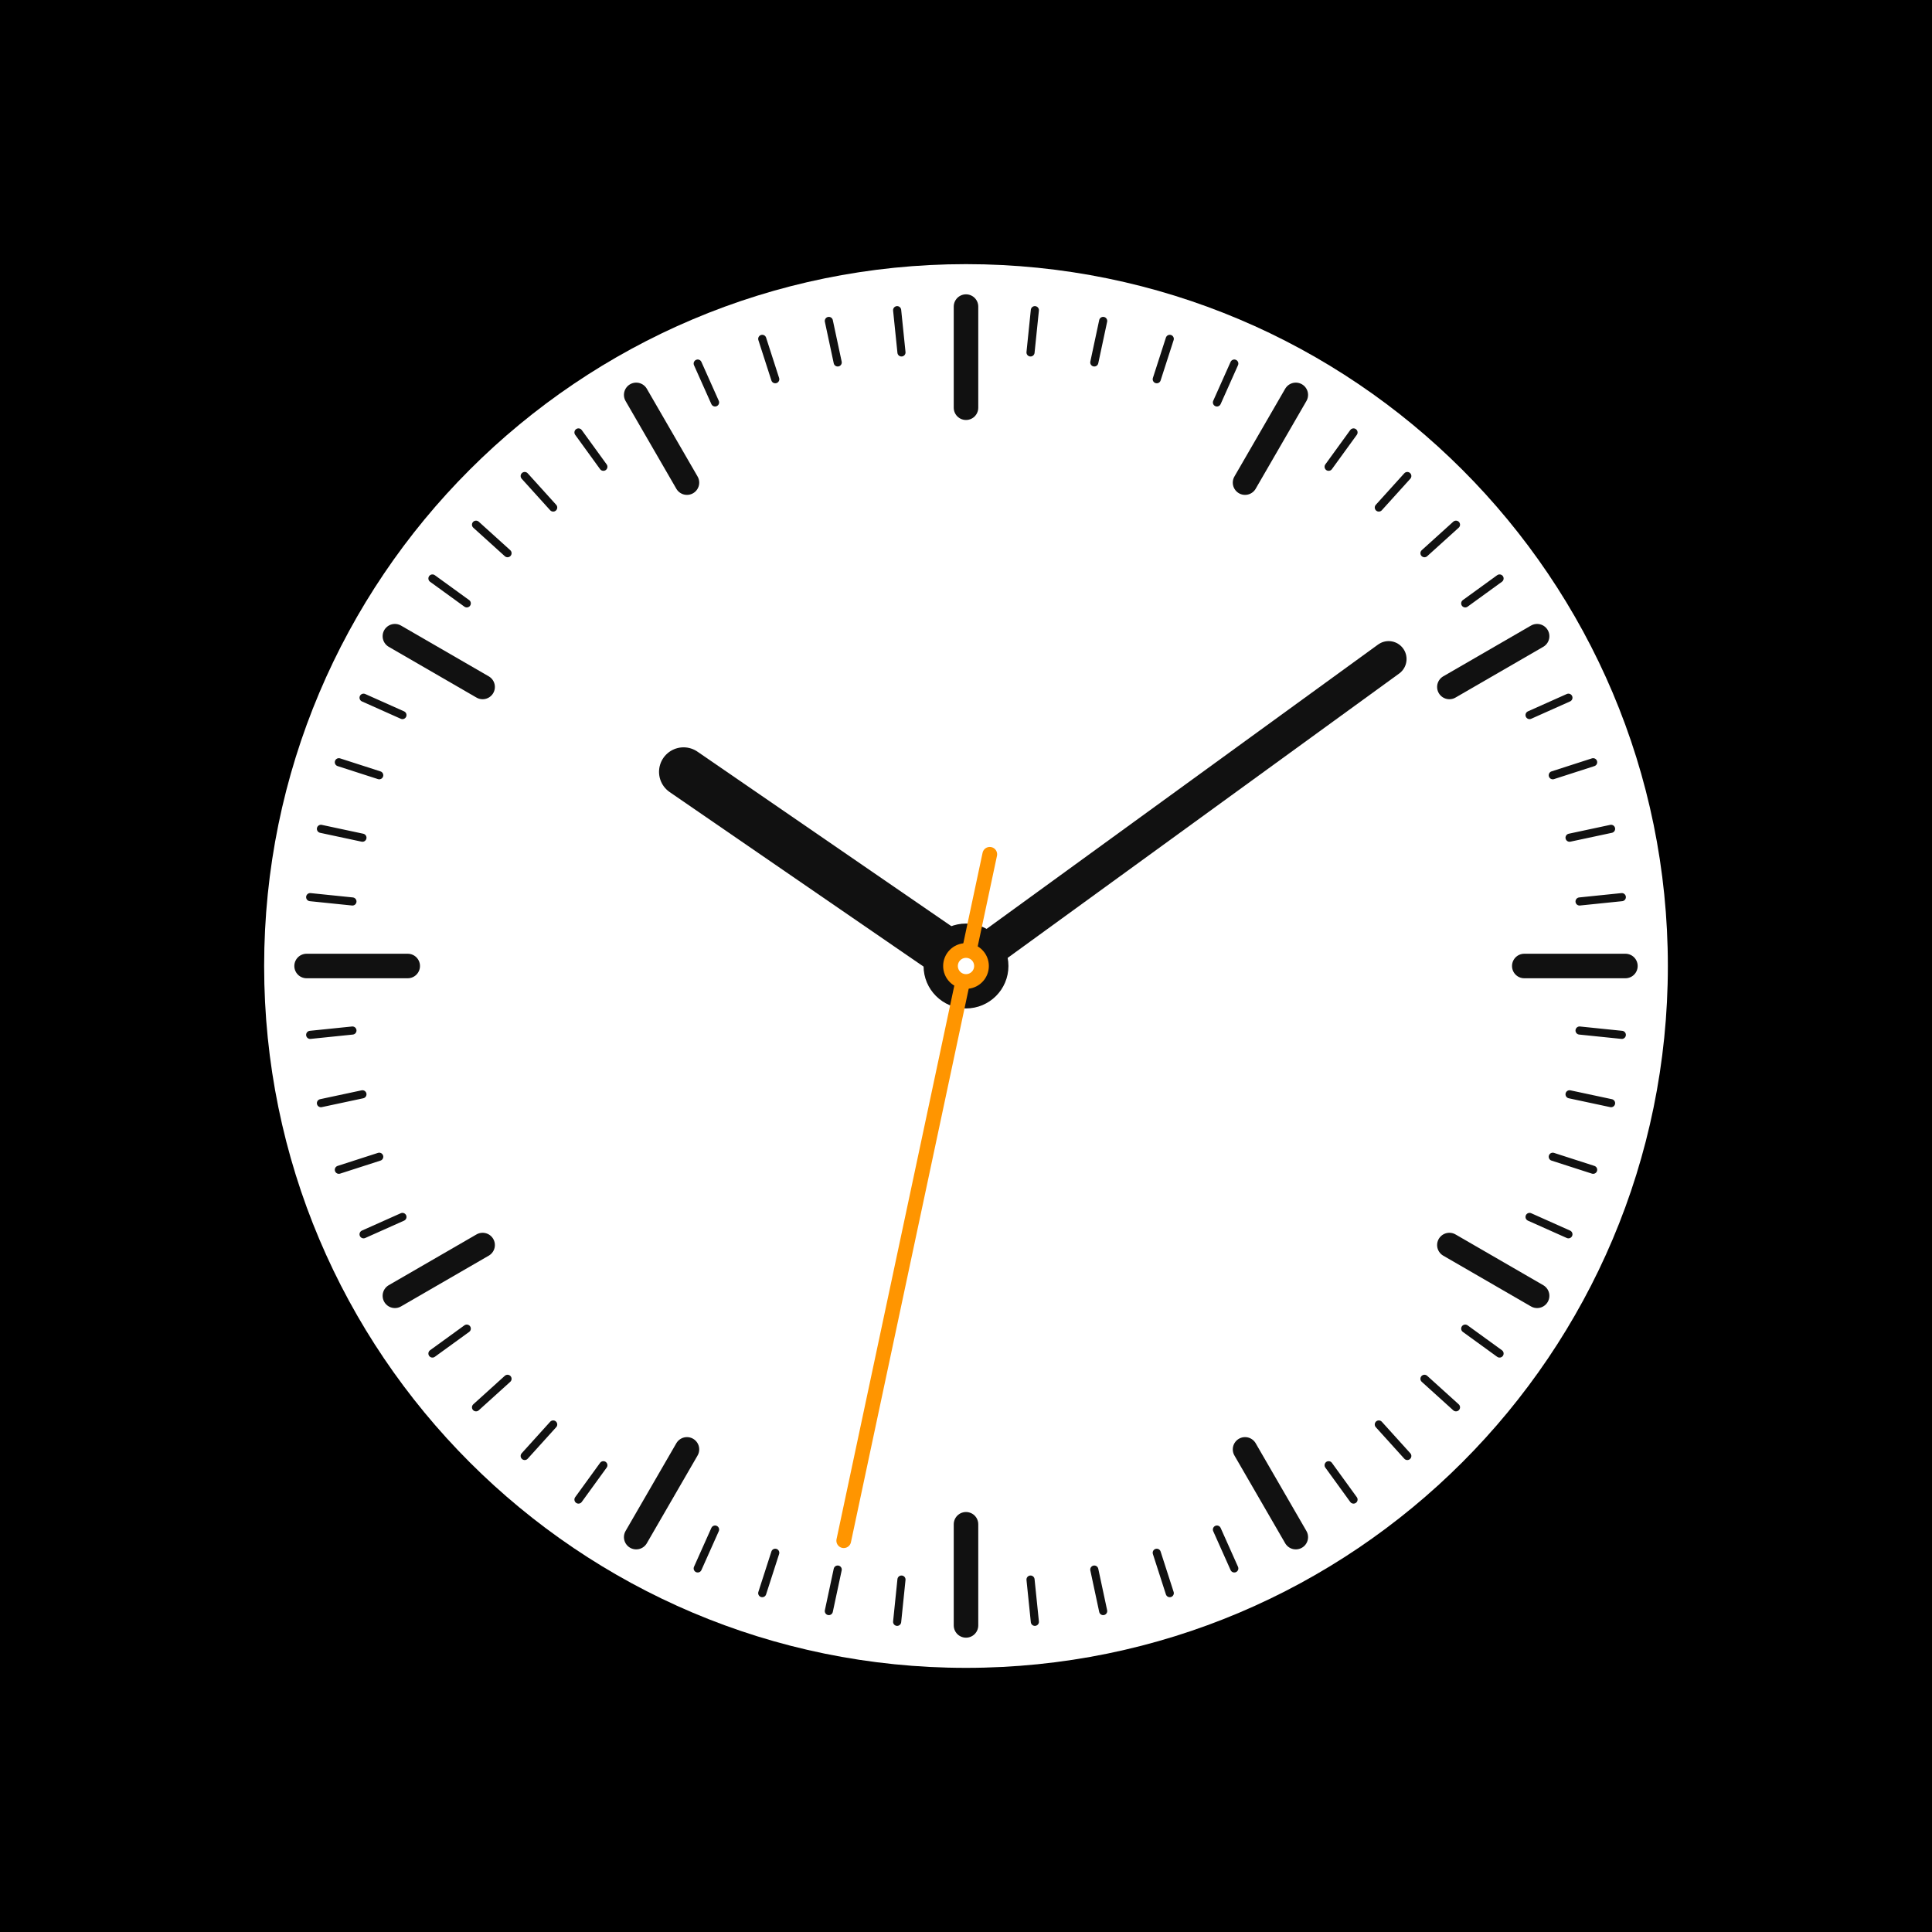
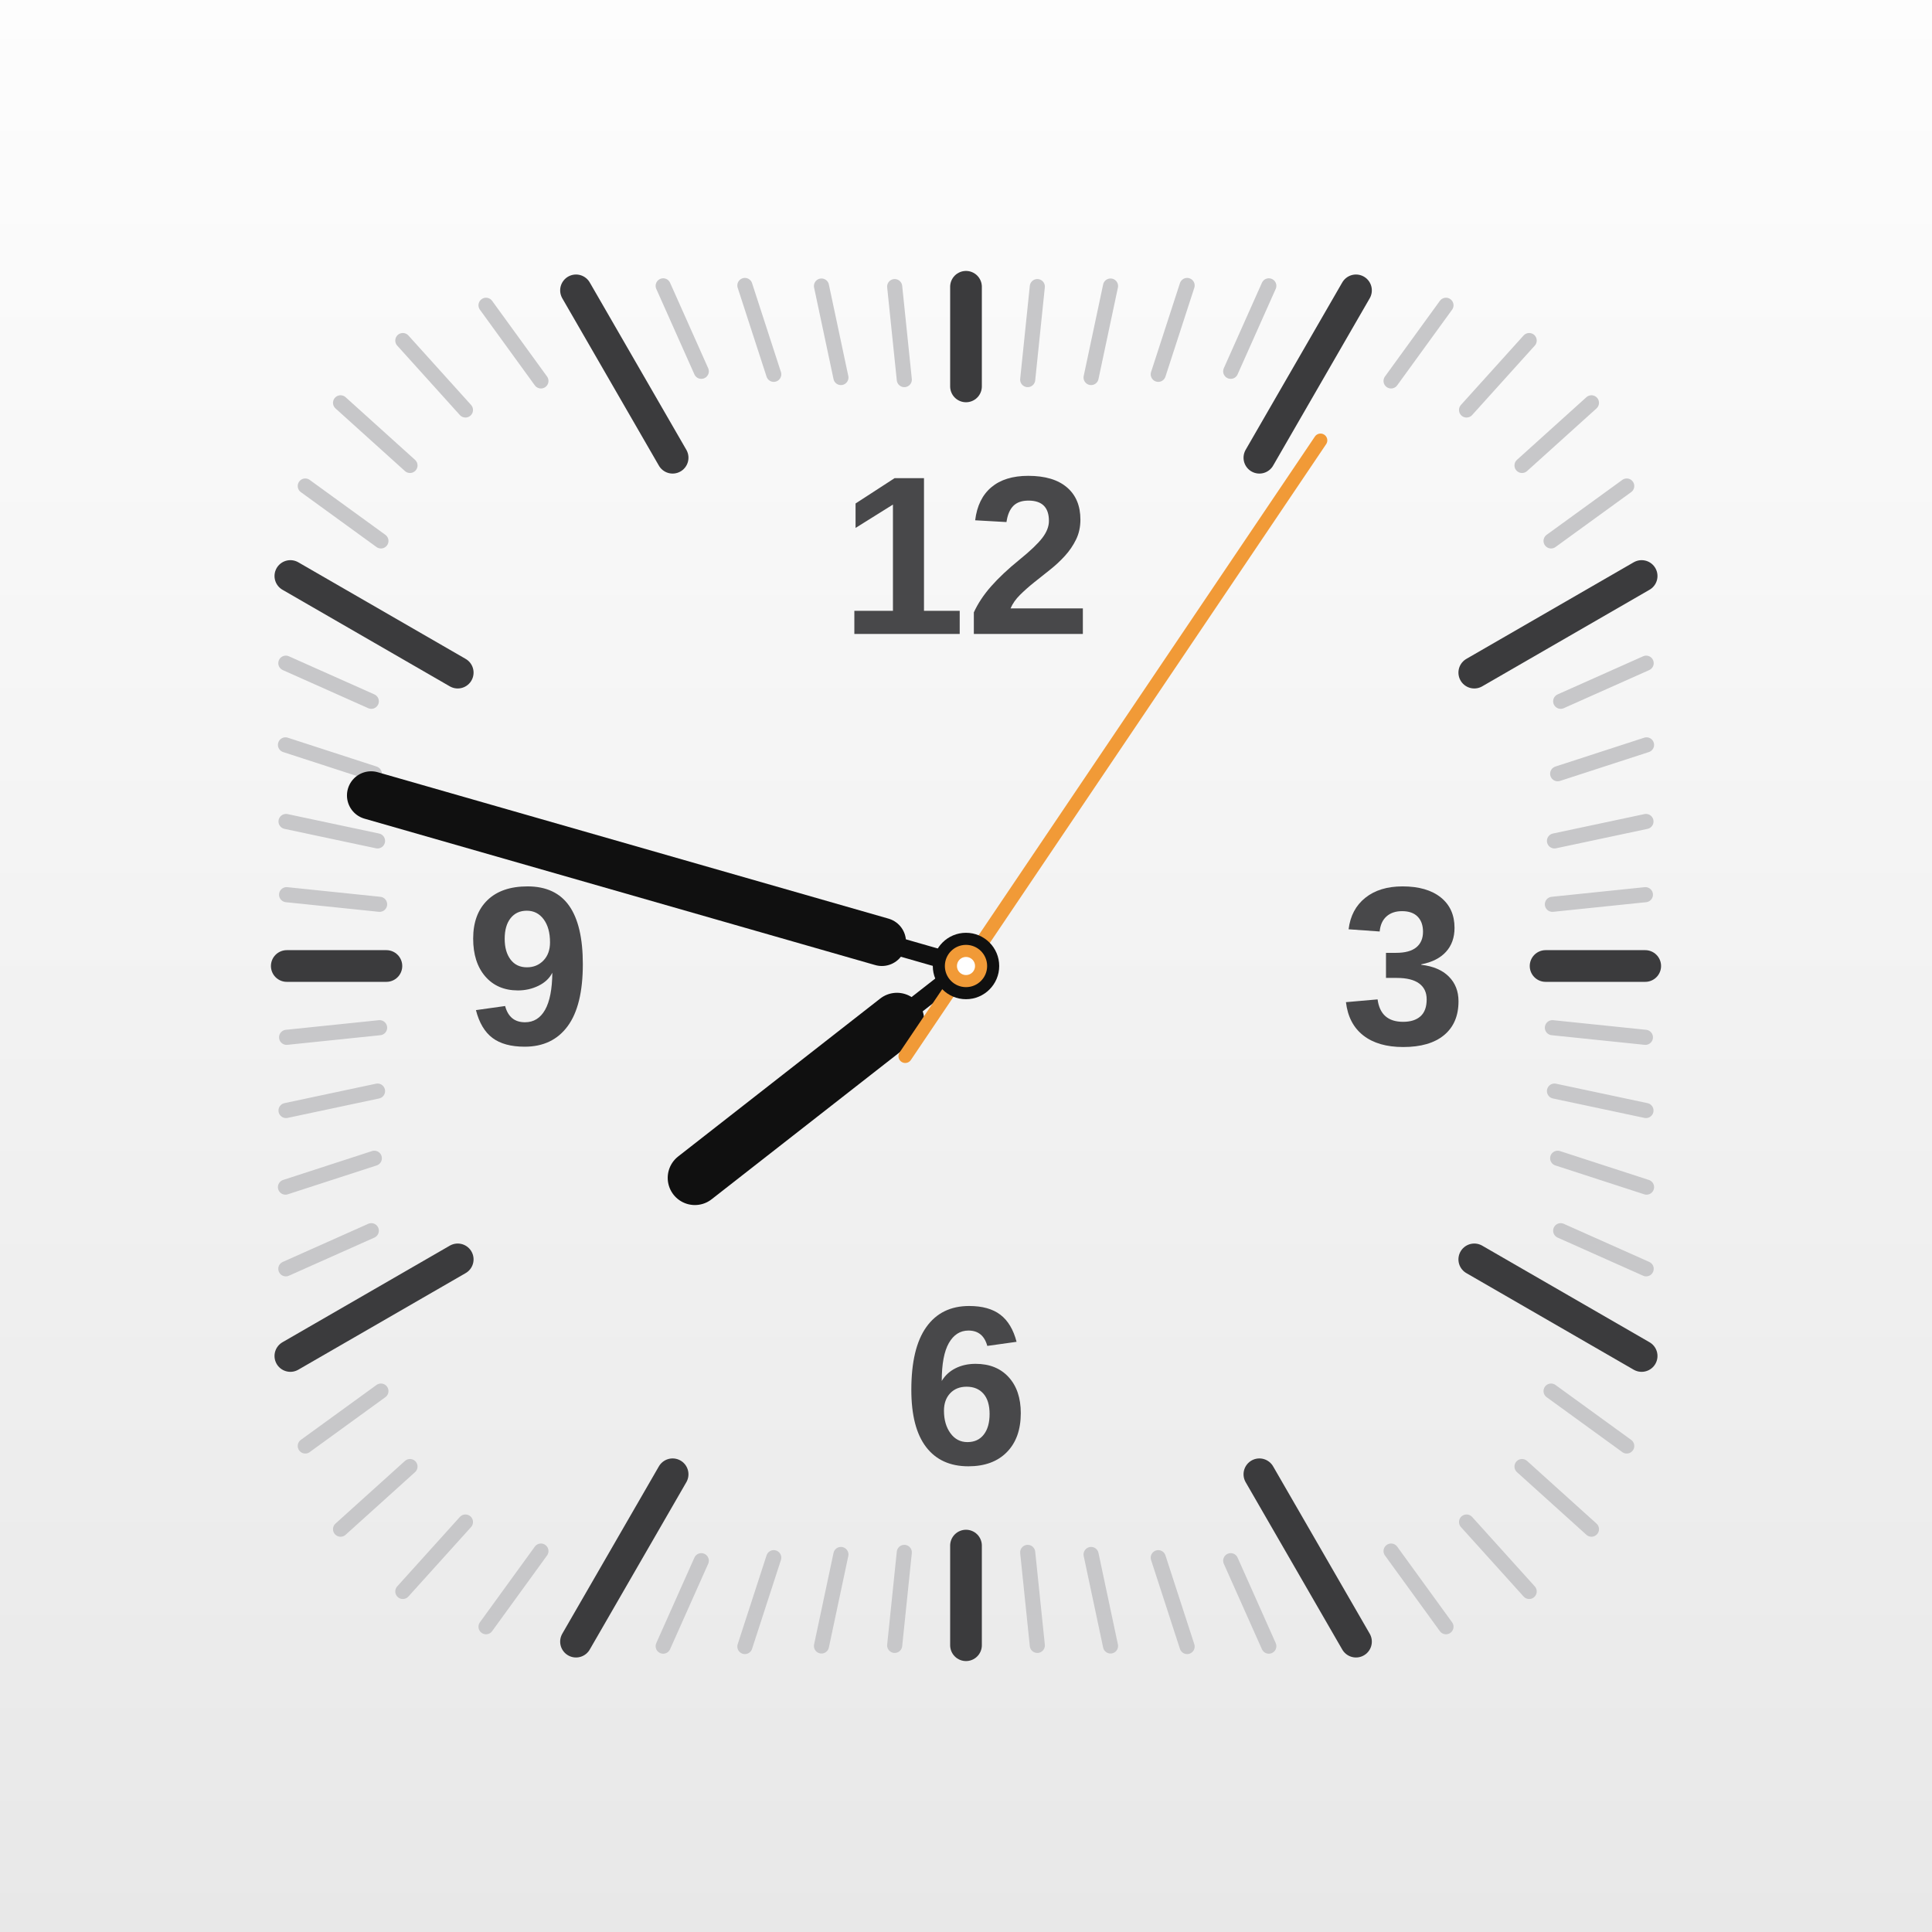
<svg xmlns="http://www.w3.org/2000/svg" viewBox="0 0 1024 1024" width="1024" height="1024">
-   <rect width="1024" height="1024" fill="#000" />
-   <circle cx="512" cy="512" r="372" fill="#fff" />
-   <g stroke="#111" stroke-linecap="round">
-     <line x1="512.0" y1="162.5" x2="512.0" y2="216.1" stroke-width="13.0" />
-     <line x1="548.5" y1="164.4" x2="546.2" y2="186.8" stroke-width="4.3" />
-     <line x1="584.7" y1="170.1" x2="580.0" y2="192.1" stroke-width="4.3" />
-     <line x1="620.0" y1="179.6" x2="613.1" y2="201.0" stroke-width="4.3" />
-     <line x1="654.2" y1="192.7" x2="645.0" y2="213.3" stroke-width="4.3" />
-     <line x1="686.8" y1="209.3" x2="659.9" y2="255.8" stroke-width="13.0" />
-     <line x1="717.4" y1="229.2" x2="704.2" y2="247.4" stroke-width="4.3" />
-     <line x1="745.9" y1="252.3" x2="730.8" y2="269.0" stroke-width="4.3" />
-     <line x1="771.7" y1="278.1" x2="755.0" y2="293.2" stroke-width="4.3" />
-     <line x1="794.8" y1="306.6" x2="776.6" y2="319.8" stroke-width="4.3" />
-     <line x1="814.7" y1="337.2" x2="768.2" y2="364.1" stroke-width="13.0" />
-     <line x1="831.3" y1="369.8" x2="810.7" y2="379.0" stroke-width="4.3" />
-     <line x1="844.4" y1="404.0" x2="823.0" y2="410.9" stroke-width="4.3" />
-     <line x1="853.9" y1="439.3" x2="831.9" y2="444.0" stroke-width="4.3" />
-     <line x1="859.6" y1="475.5" x2="837.2" y2="477.8" stroke-width="4.3" />
-     <line x1="861.5" y1="512.0" x2="807.9" y2="512.0" stroke-width="13.0" />
-     <line x1="859.6" y1="548.5" x2="837.2" y2="546.2" stroke-width="4.3" />
-     <line x1="853.9" y1="584.7" x2="831.9" y2="580.0" stroke-width="4.3" />
-     <line x1="844.4" y1="620.0" x2="823.0" y2="613.1" stroke-width="4.3" />
-     <line x1="831.3" y1="654.2" x2="810.7" y2="645.0" stroke-width="4.3" />
-     <line x1="814.7" y1="686.8" x2="768.2" y2="659.9" stroke-width="13.0" />
-     <line x1="794.8" y1="717.4" x2="776.6" y2="704.2" stroke-width="4.3" />
-     <line x1="771.7" y1="745.9" x2="755.0" y2="730.8" stroke-width="4.3" />
-     <line x1="745.9" y1="771.7" x2="730.8" y2="755.0" stroke-width="4.3" />
-     <line x1="717.4" y1="794.8" x2="704.2" y2="776.6" stroke-width="4.3" />
-     <line x1="686.8" y1="814.7" x2="659.9" y2="768.2" stroke-width="13.0" />
-     <line x1="654.2" y1="831.3" x2="645.0" y2="810.7" stroke-width="4.3" />
-     <line x1="620.0" y1="844.4" x2="613.1" y2="823.0" stroke-width="4.3" />
-     <line x1="584.7" y1="853.9" x2="580.0" y2="831.9" stroke-width="4.3" />
-     <line x1="548.5" y1="859.6" x2="546.2" y2="837.2" stroke-width="4.3" />
-     <line x1="512.0" y1="861.5" x2="512.0" y2="807.9" stroke-width="13.0" />
-     <line x1="475.5" y1="859.6" x2="477.8" y2="837.2" stroke-width="4.3" />
-     <line x1="439.3" y1="853.9" x2="444.0" y2="831.9" stroke-width="4.3" />
-     <line x1="404.0" y1="844.4" x2="410.9" y2="823.0" stroke-width="4.3" />
-     <line x1="369.8" y1="831.3" x2="379.0" y2="810.7" stroke-width="4.3" />
-     <line x1="337.2" y1="814.7" x2="364.1" y2="768.2" stroke-width="13.0" />
-     <line x1="306.6" y1="794.8" x2="319.8" y2="776.6" stroke-width="4.3" />
-     <line x1="278.1" y1="771.7" x2="293.2" y2="755.0" stroke-width="4.3" />
-     <line x1="252.3" y1="745.9" x2="269.0" y2="730.8" stroke-width="4.3" />
-     <line x1="229.2" y1="717.4" x2="247.4" y2="704.2" stroke-width="4.3" />
-     <line x1="209.3" y1="686.8" x2="255.8" y2="659.9" stroke-width="13.0" />
-     <line x1="192.7" y1="654.2" x2="213.3" y2="645.0" stroke-width="4.3" />
-     <line x1="179.6" y1="620.0" x2="201.0" y2="613.1" stroke-width="4.3" />
-     <line x1="170.1" y1="584.7" x2="192.1" y2="580.0" stroke-width="4.3" />
-     <line x1="164.4" y1="548.5" x2="186.8" y2="546.2" stroke-width="4.3" />
-     <line x1="162.5" y1="512.0" x2="216.1" y2="512.0" stroke-width="13.0" />
-     <line x1="164.4" y1="475.5" x2="186.8" y2="477.8" stroke-width="4.3" />
-     <line x1="170.1" y1="439.3" x2="192.1" y2="444.0" stroke-width="4.3" />
-     <line x1="179.6" y1="404.0" x2="201.0" y2="410.9" stroke-width="4.3" />
-     <line x1="192.7" y1="369.8" x2="213.3" y2="379.0" stroke-width="4.3" />
-     <line x1="209.3" y1="337.2" x2="255.8" y2="364.1" stroke-width="13.0" />
-     <line x1="229.2" y1="306.6" x2="247.4" y2="319.8" stroke-width="4.3" />
-     <line x1="252.3" y1="278.1" x2="269.0" y2="293.2" stroke-width="4.3" />
-     <line x1="278.1" y1="252.3" x2="293.2" y2="269.0" stroke-width="4.3" />
-     <line x1="306.6" y1="229.2" x2="319.8" y2="247.4" stroke-width="4.3" />
-     <line x1="337.2" y1="209.3" x2="364.1" y2="255.8" stroke-width="13.0" />
-     <line x1="369.8" y1="192.7" x2="379.0" y2="213.3" stroke-width="4.3" />
-     <line x1="404.0" y1="179.6" x2="410.9" y2="201.0" stroke-width="4.3" />
-     <line x1="439.3" y1="170.1" x2="444.0" y2="192.1" stroke-width="4.3" />
-     <line x1="475.5" y1="164.4" x2="477.8" y2="186.8" stroke-width="4.3" />
+   <defs>
+     <linearGradient id="face" x1="0" y1="0" x2="0" y2="1">
+       <stop offset="0" stop-color="#fdfdfd" />
+       <stop offset="1" stop-color="#e8e8e8" />
+     </linearGradient>
+   </defs>
+   <rect width="1024" height="1024" fill="url(#face)" />
+   <line x1="512.0" y1="152.0" x2="512.0" y2="204.8" stroke="#3b3b3d" stroke-width="16.8" stroke-linecap="round" />
+   <line x1="549.8" y1="151.9" x2="544.7" y2="201.2" stroke="#c7c7c9" stroke-width="8.0" stroke-linecap="round" />
+   <line x1="588.6" y1="151.6" x2="578.3" y2="200.1" stroke="#c7c7c9" stroke-width="8.0" stroke-linecap="round" />
+   <line x1="629.2" y1="151.3" x2="613.9" y2="198.4" stroke="#c7c7c9" stroke-width="8.0" stroke-linecap="round" />
+   <line x1="672.5" y1="151.5" x2="652.3" y2="196.8" stroke="#c7c7c9" stroke-width="8.0" stroke-linecap="round" />
+   <line x1="718.7" y1="153.9" x2="667.5" y2="242.6" stroke="#3b3b3d" stroke-width="16.8" stroke-linecap="round" />
+   <line x1="766.4" y1="161.8" x2="737.3" y2="201.9" stroke="#c7c7c9" stroke-width="8.0" stroke-linecap="round" />
+   <line x1="810.5" y1="180.5" x2="777.3" y2="217.3" stroke="#c7c7c9" stroke-width="8.0" stroke-linecap="round" />
+   <line x1="843.5" y1="213.5" x2="806.7" y2="246.7" stroke="#c7c7c9" stroke-width="8.0" stroke-linecap="round" />
+   <line x1="862.2" y1="257.6" x2="822.1" y2="286.7" stroke="#c7c7c9" stroke-width="8.0" stroke-linecap="round" />
+   <line x1="870.1" y1="305.3" x2="781.4" y2="356.5" stroke="#3b3b3d" stroke-width="16.8" stroke-linecap="round" />
+   <line x1="872.5" y1="351.5" x2="827.2" y2="371.7" stroke="#c7c7c9" stroke-width="8.0" stroke-linecap="round" />
+   <line x1="872.7" y1="394.8" x2="825.6" y2="410.1" stroke="#c7c7c9" stroke-width="8.0" stroke-linecap="round" />
+   <line x1="872.4" y1="435.4" x2="823.9" y2="445.7" stroke="#c7c7c9" stroke-width="8.0" stroke-linecap="round" />
+   <line x1="872.1" y1="474.2" x2="822.8" y2="479.3" stroke="#c7c7c9" stroke-width="8.0" stroke-linecap="round" />
+   <line x1="872.0" y1="512.0" x2="819.2" y2="512.0" stroke="#3b3b3d" stroke-width="16.8" stroke-linecap="round" />
+   <line x1="872.1" y1="549.8" x2="822.8" y2="544.7" stroke="#c7c7c9" stroke-width="8.0" stroke-linecap="round" />
+   <line x1="872.4" y1="588.6" x2="823.9" y2="578.3" stroke="#c7c7c9" stroke-width="8.0" stroke-linecap="round" />
+   <line x1="872.7" y1="629.2" x2="825.6" y2="613.9" stroke="#c7c7c9" stroke-width="8.0" stroke-linecap="round" />
+   <line x1="872.5" y1="672.5" x2="827.2" y2="652.3" stroke="#c7c7c9" stroke-width="8.0" stroke-linecap="round" />
+   <line x1="870.1" y1="718.7" x2="781.4" y2="667.5" stroke="#3b3b3d" stroke-width="16.8" stroke-linecap="round" />
+   <line x1="862.2" y1="766.4" x2="822.1" y2="737.3" stroke="#c7c7c9" stroke-width="8.0" stroke-linecap="round" />
+   <line x1="843.5" y1="810.5" x2="806.7" y2="777.3" stroke="#c7c7c9" stroke-width="8.0" stroke-linecap="round" />
+   <line x1="810.5" y1="843.5" x2="777.3" y2="806.7" stroke="#c7c7c9" stroke-width="8.0" stroke-linecap="round" />
+   <line x1="766.4" y1="862.2" x2="737.3" y2="822.1" stroke="#c7c7c9" stroke-width="8.0" stroke-linecap="round" />
+   <line x1="718.7" y1="870.1" x2="667.5" y2="781.4" stroke="#3b3b3d" stroke-width="16.8" stroke-linecap="round" />
+   <line x1="672.5" y1="872.5" x2="652.3" y2="827.2" stroke="#c7c7c9" stroke-width="8.0" stroke-linecap="round" />
+   <line x1="629.2" y1="872.7" x2="613.9" y2="825.6" stroke="#c7c7c9" stroke-width="8.0" stroke-linecap="round" />
+   <line x1="588.6" y1="872.4" x2="578.3" y2="823.9" stroke="#c7c7c9" stroke-width="8.0" stroke-linecap="round" />
+   <line x1="549.8" y1="872.1" x2="544.7" y2="822.8" stroke="#c7c7c9" stroke-width="8.0" stroke-linecap="round" />
+   <line x1="512.0" y1="872.0" x2="512.0" y2="819.2" stroke="#3b3b3d" stroke-width="16.8" stroke-linecap="round" />
+   <line x1="474.2" y1="872.1" x2="479.3" y2="822.8" stroke="#c7c7c9" stroke-width="8.0" stroke-linecap="round" />
+   <line x1="435.4" y1="872.4" x2="445.7" y2="823.9" stroke="#c7c7c9" stroke-width="8.0" stroke-linecap="round" />
+   <line x1="394.8" y1="872.7" x2="410.1" y2="825.6" stroke="#c7c7c9" stroke-width="8.0" stroke-linecap="round" />
+   <line x1="351.5" y1="872.5" x2="371.7" y2="827.2" stroke="#c7c7c9" stroke-width="8.0" stroke-linecap="round" />
+   <line x1="305.3" y1="870.1" x2="356.5" y2="781.4" stroke="#3b3b3d" stroke-width="16.8" stroke-linecap="round" />
+   <line x1="257.6" y1="862.2" x2="286.7" y2="822.1" stroke="#c7c7c9" stroke-width="8.0" stroke-linecap="round" />
+   <line x1="213.5" y1="843.5" x2="246.7" y2="806.7" stroke="#c7c7c9" stroke-width="8.0" stroke-linecap="round" />
+   <line x1="180.5" y1="810.5" x2="217.3" y2="777.3" stroke="#c7c7c9" stroke-width="8.0" stroke-linecap="round" />
+   <line x1="161.8" y1="766.4" x2="201.9" y2="737.3" stroke="#c7c7c9" stroke-width="8.0" stroke-linecap="round" />
+   <line x1="153.9" y1="718.7" x2="242.6" y2="667.5" stroke="#3b3b3d" stroke-width="16.8" stroke-linecap="round" />
+   <line x1="151.5" y1="672.5" x2="196.8" y2="652.3" stroke="#c7c7c9" stroke-width="8.0" stroke-linecap="round" />
+   <line x1="151.3" y1="629.2" x2="198.4" y2="613.9" stroke="#c7c7c9" stroke-width="8.0" stroke-linecap="round" />
+   <line x1="151.6" y1="588.6" x2="200.1" y2="578.3" stroke="#c7c7c9" stroke-width="8.0" stroke-linecap="round" />
+   <line x1="151.9" y1="549.8" x2="201.2" y2="544.7" stroke="#c7c7c9" stroke-width="8.0" stroke-linecap="round" />
+   <line x1="152.0" y1="512.0" x2="204.8" y2="512.0" stroke="#3b3b3d" stroke-width="16.8" stroke-linecap="round" />
+   <line x1="151.9" y1="474.2" x2="201.2" y2="479.3" stroke="#c7c7c9" stroke-width="8.0" stroke-linecap="round" />
+   <line x1="151.6" y1="435.4" x2="200.1" y2="445.7" stroke="#c7c7c9" stroke-width="8.0" stroke-linecap="round" />
+   <line x1="151.3" y1="394.8" x2="198.4" y2="410.1" stroke="#c7c7c9" stroke-width="8.0" stroke-linecap="round" />
+   <line x1="151.5" y1="351.5" x2="196.8" y2="371.7" stroke="#c7c7c9" stroke-width="8.0" stroke-linecap="round" />
+   <line x1="153.9" y1="305.3" x2="242.6" y2="356.5" stroke="#3b3b3d" stroke-width="16.8" stroke-linecap="round" />
+   <line x1="161.8" y1="257.6" x2="201.9" y2="286.7" stroke="#c7c7c9" stroke-width="8.0" stroke-linecap="round" />
+   <line x1="180.5" y1="213.5" x2="217.3" y2="246.7" stroke="#c7c7c9" stroke-width="8.0" stroke-linecap="round" />
+   <line x1="213.5" y1="180.5" x2="246.7" y2="217.3" stroke="#c7c7c9" stroke-width="8.0" stroke-linecap="round" />
+   <line x1="257.6" y1="161.8" x2="286.7" y2="201.9" stroke="#c7c7c9" stroke-width="8.0" stroke-linecap="round" />
+   <line x1="305.3" y1="153.9" x2="356.5" y2="242.6" stroke="#3b3b3d" stroke-width="16.8" stroke-linecap="round" />
+   <line x1="351.5" y1="151.5" x2="371.7" y2="196.8" stroke="#c7c7c9" stroke-width="8.0" stroke-linecap="round" />
+   <line x1="394.8" y1="151.3" x2="410.1" y2="198.4" stroke="#c7c7c9" stroke-width="8.0" stroke-linecap="round" />
+   <line x1="435.4" y1="151.6" x2="445.7" y2="200.1" stroke="#c7c7c9" stroke-width="8.0" stroke-linecap="round" />
+   <line x1="474.2" y1="151.9" x2="479.3" y2="201.2" stroke="#c7c7c9" stroke-width="8.0" stroke-linecap="round" />
+   <g fill="#48484a" font-family="-apple-system, 'SF Pro Display', 'Inter Variable', 'Helvetica Neue', Arial, sans-serif" font-weight="600">
+     <text x="512.0" y="294.4" font-size="120.0" text-anchor="middle" dominant-baseline="central">12</text>
+     <text x="744.0" y="512.0" font-size="120.0" text-anchor="middle" dominant-baseline="central">3</text>
+     <text x="512.0" y="734.4" font-size="120.0" text-anchor="middle" dominant-baseline="central">6</text>
+     <text x="280.0" y="512.0" font-size="120.0" text-anchor="middle" dominant-baseline="central">9</text>
  </g>
-   <line x1="512.0" y1="512.0" x2="362.3" y2="409.1" stroke="#111" stroke-width="26.0" stroke-linecap="round" />
-   <line x1="512.0" y1="512.0" x2="736.0" y2="349.3" stroke="#111" stroke-width="19.0" stroke-linecap="round" />
-   <circle cx="512" cy="512" r="22.493" fill="#111" />
-   <line x1="524.6" y1="452.8" x2="447.2" y2="816.6" stroke="#ff9500" stroke-width="7.8" stroke-linecap="round" />
-   <circle cx="512" cy="512" r="12.112" fill="#ff9500" />
-   <circle cx="512" cy="512" r="4.326" fill="#fff" />
+   <line x1="512" y1="512" x2="475.4" y2="540.6" stroke="#101010" stroke-width="9.6" stroke-linecap="round" />
+   <line x1="475.4" y1="540.6" x2="368.3" y2="624.3" stroke="#101010" stroke-width="28.8" stroke-linecap="round" />
+   <line x1="512" y1="512" x2="467.4" y2="499.2" stroke="#101010" stroke-width="9.6" stroke-linecap="round" />
+   <line x1="467.4" y1="499.2" x2="196.7" y2="421.6" stroke="#101010" stroke-width="25.6" stroke-linecap="round" />
+   <line x1="479.8" y1="559.8" x2="699.9" y2="233.4" stroke="#f19a37" stroke-width="7.2" stroke-linecap="round" />
+   <circle cx="512" cy="512" r="17.6" fill="#101010" />
+   <circle cx="512" cy="512" r="11.2" fill="#f19a37" />
+   <circle cx="512" cy="512" r="4.8" fill="#fff" />
</svg>
